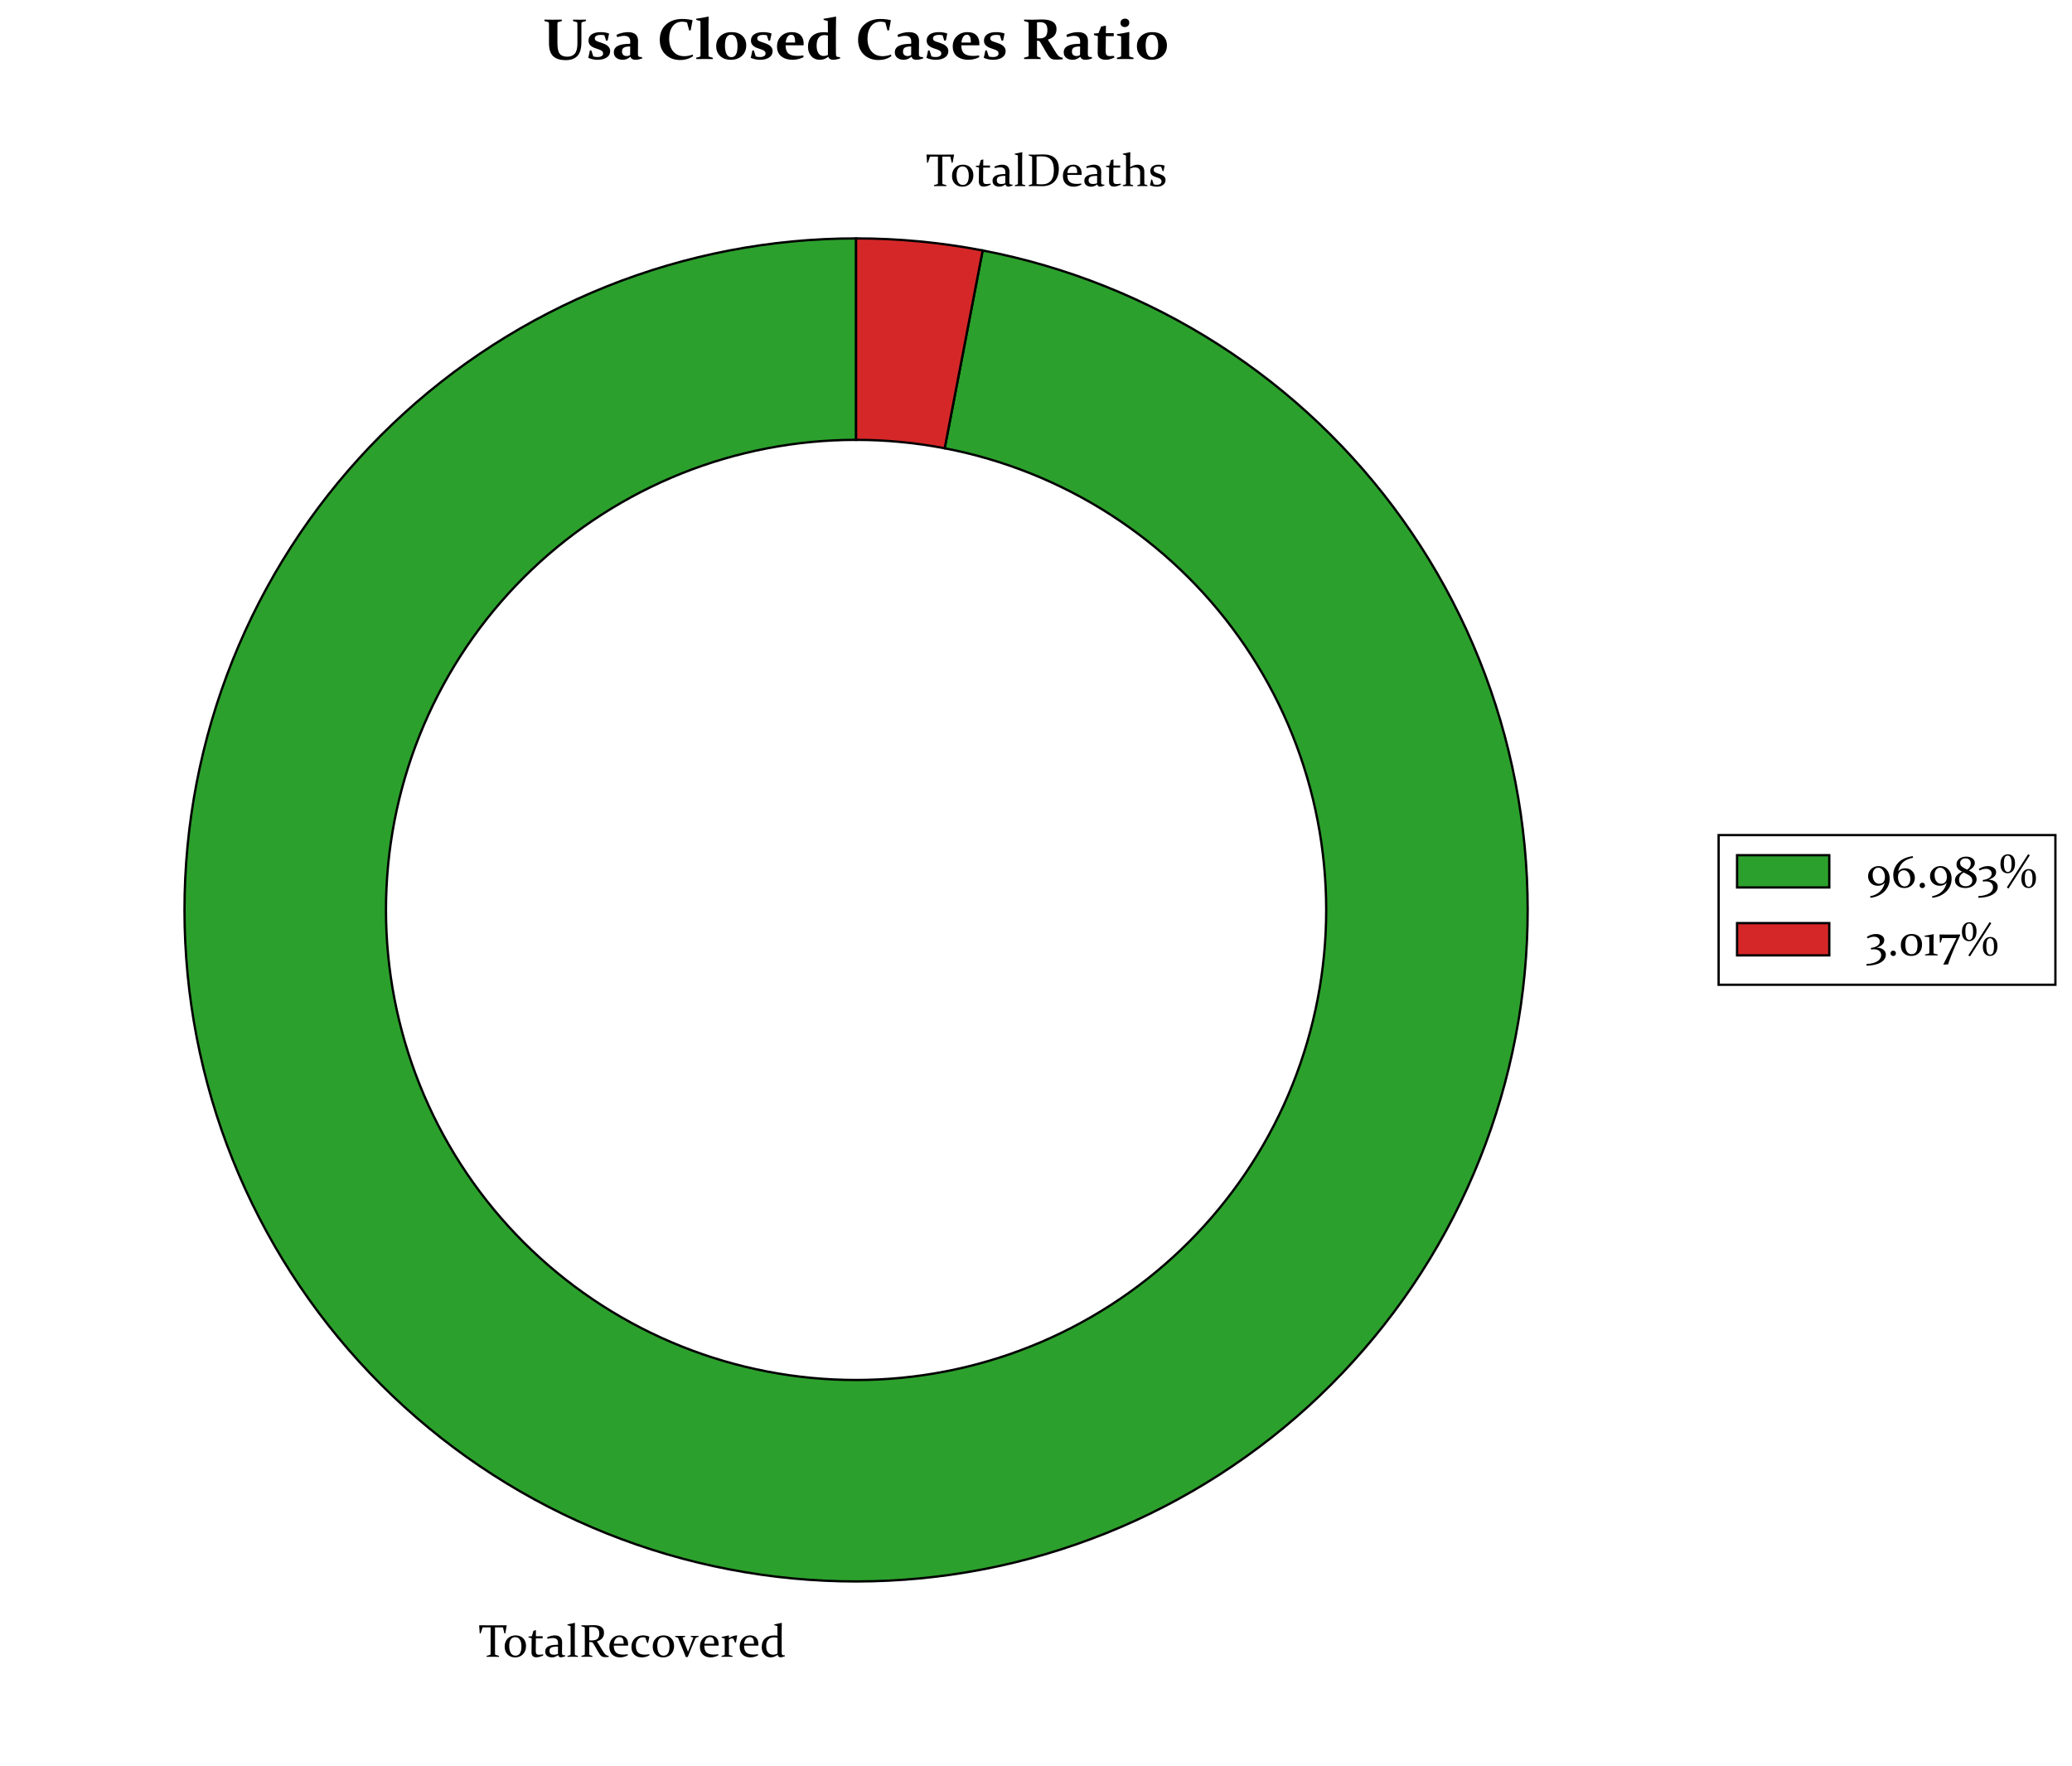
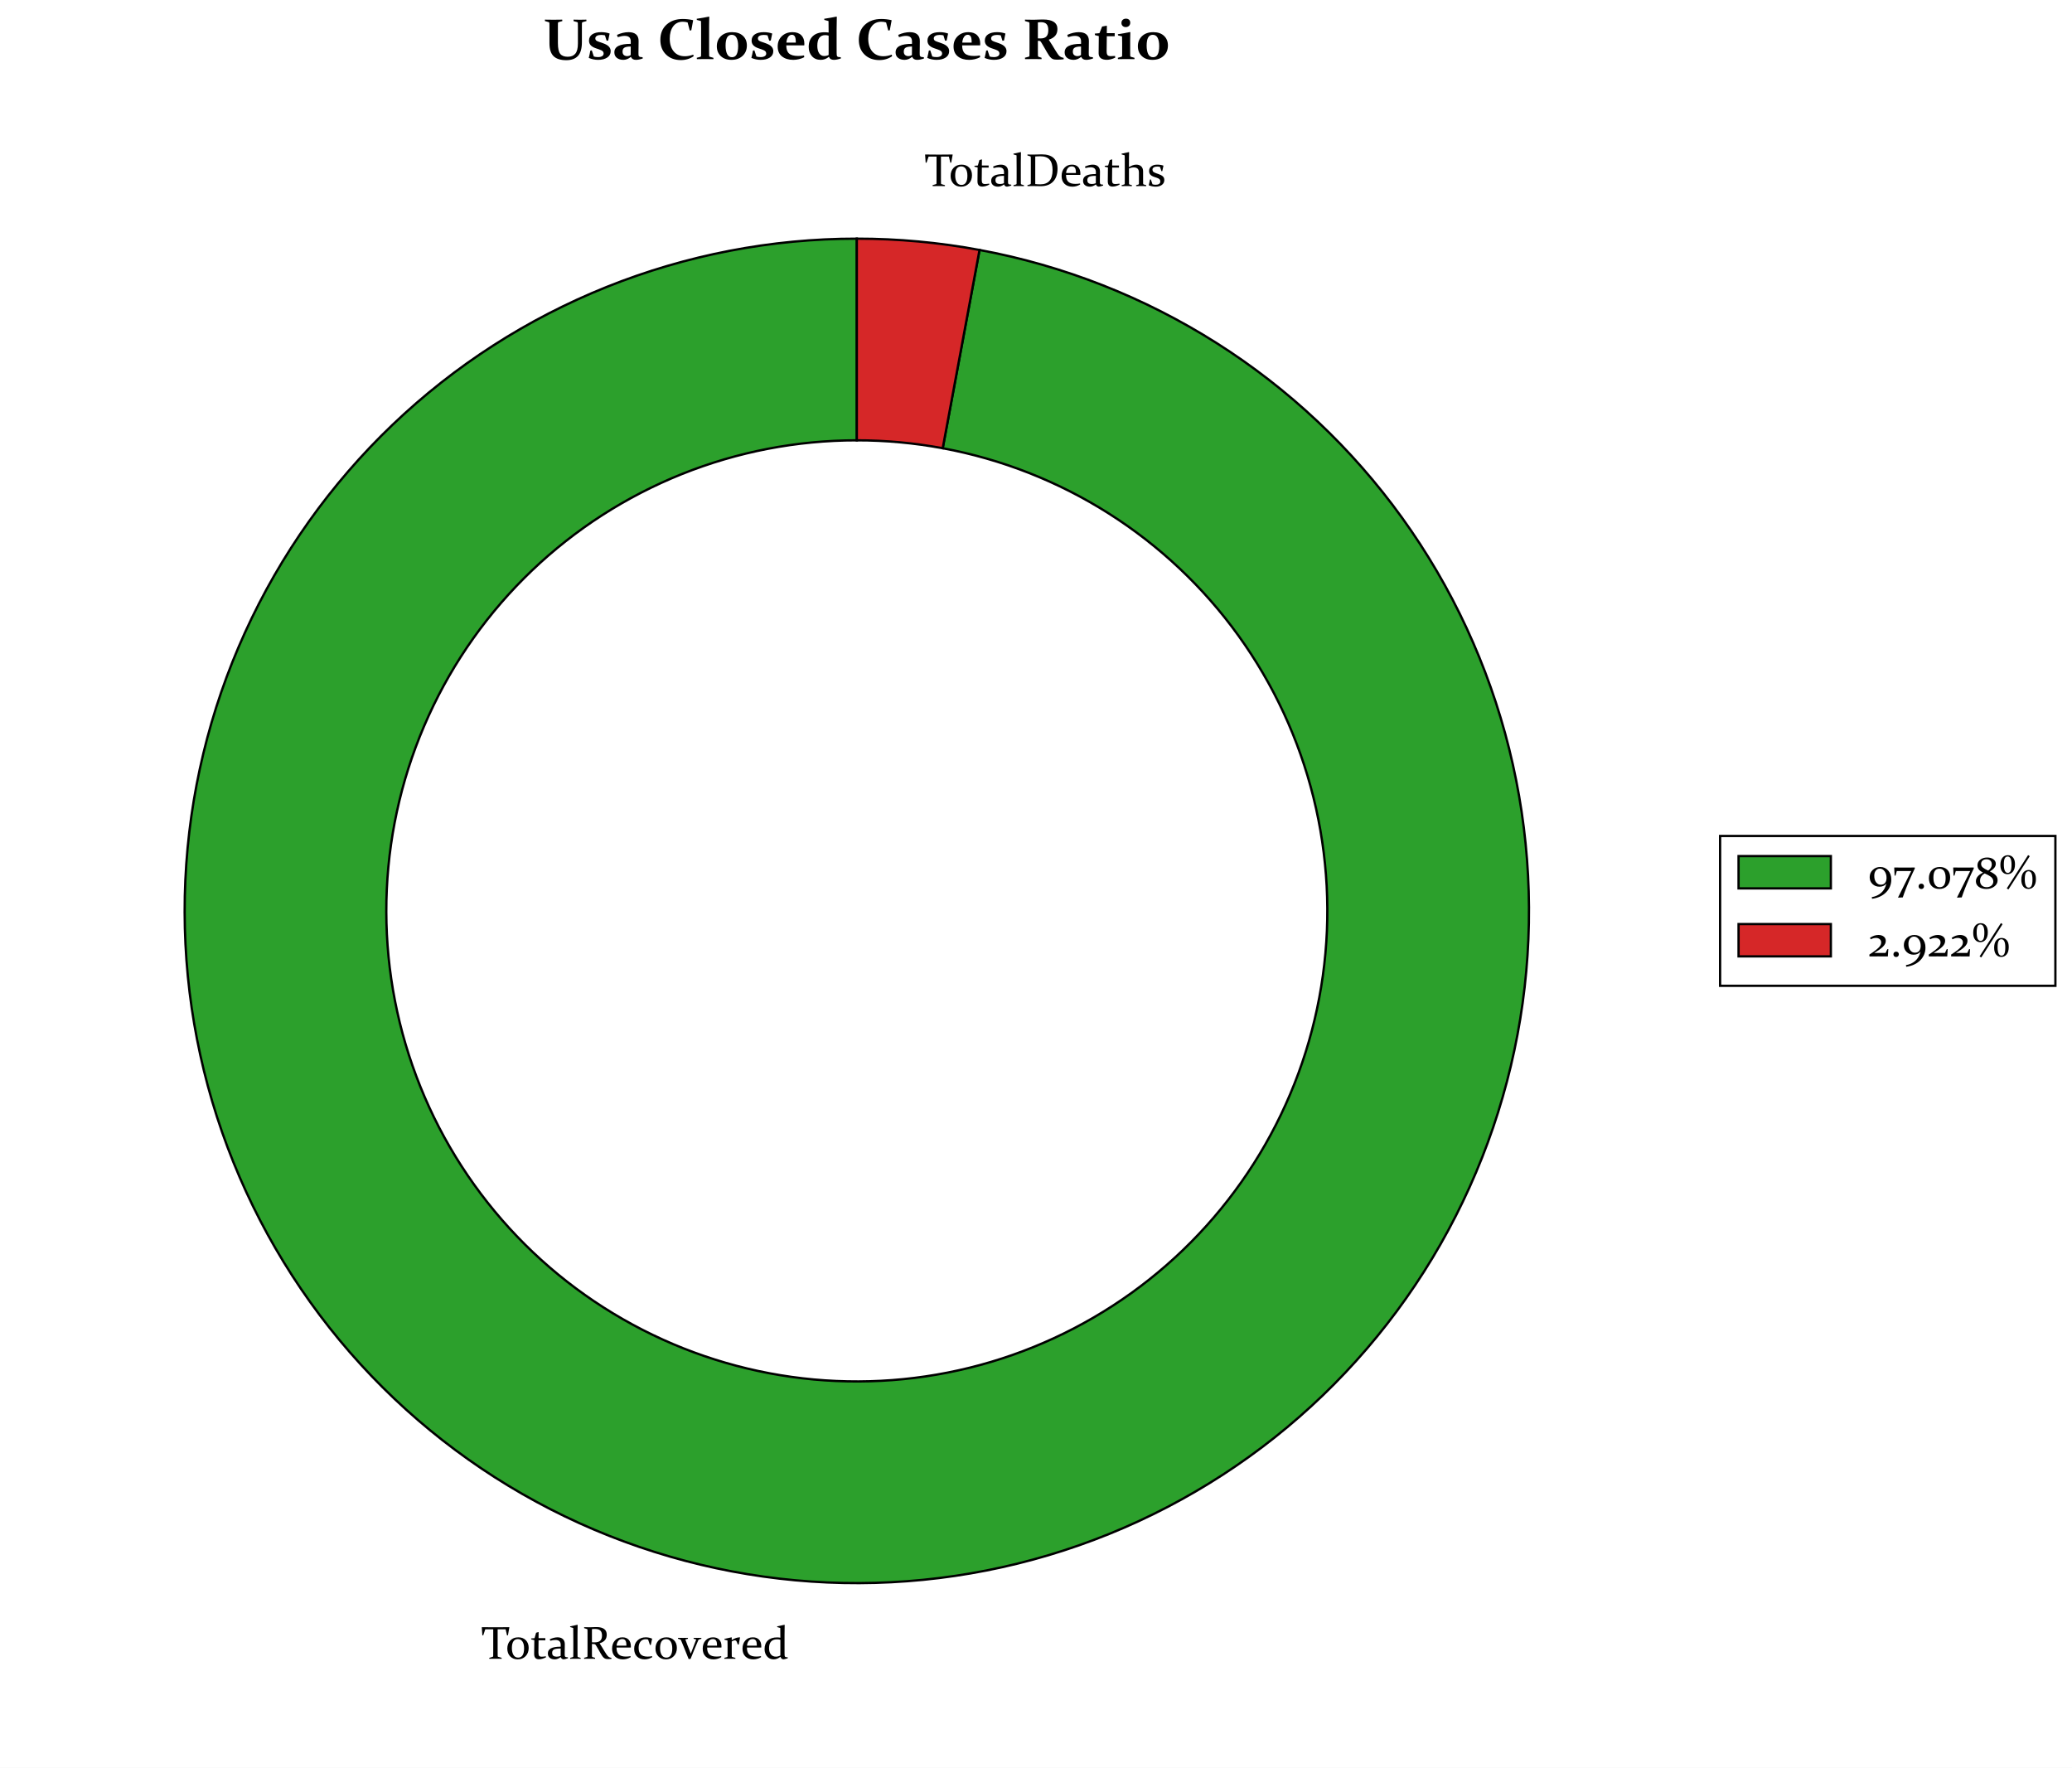
- <svg xmlns="http://www.w3.org/2000/svg" xmlns:xlink="http://www.w3.org/1999/xlink" height="766.08pt" version="1.1" viewBox="0 0 898.77 766.08" width="898.77pt">
+ <svg xmlns="http://www.w3.org/2000/svg" xmlns:xlink="http://www.w3.org/1999/xlink" height="766.08pt" version="1.1" viewBox="0 0 897.998 766.08" width="897.998pt">
  <defs>
    <style type="text/css">*{stroke-linecap:butt;stroke-linejoin:round;}</style>
  </defs>
  <g id="figure_1">
    <g id="patch_1">
-       <path d="M 0 766.08  L 898.77 766.08  L 898.77 0  L 0 0  z " style="fill:#ffffff;" />
+       <path d="M 0 766.08  L 897.998 766.08  L 897.998 0  L 0 0  z " style="fill:#ffffff;" />
    </g>
    <g id="axes_1">
      <g id="patch_2">
-         <path d="M 371.343 103.423  C 334.249 103.423 297.494 110.508 263.058 124.296  C 228.622 138.084 197.135 158.323 170.291 183.924  C 143.448 209.524 121.74 240.018 106.336 273.762  C 90.931 307.506 82.113 343.883 80.356 380.935  C 78.598 417.987 83.934 455.037 96.075 490.087  C 108.216 525.138 126.941 557.549 151.241 585.575  C 175.54 613.601 204.971 636.73 237.947 653.715  C 270.924 670.701 306.843 681.233 343.77 684.744  C 380.697 688.255 417.957 684.68 453.544 674.213  C 489.13 663.747 522.392 646.578 551.538 623.634  C 580.684 600.689 605.181 572.387 623.71 540.253  C 642.239 508.118 654.461 472.738 659.717 436.019  C 664.974 399.3 663.169 361.912 654.4 325.87  C 645.631 289.827 630.058 255.789 608.519 225.589  C 586.981 195.389 559.872 169.578 528.651 149.548  C 497.431 129.517 462.67 115.633 426.241 108.643  L 409.771 194.471  C 435.272 199.364 459.604 209.083 481.459 223.105  C 503.313 237.126 522.29 255.193 537.366 276.333  C 552.443 297.474 563.344 321.3 569.483 346.53  C 575.621 371.759 576.884 397.931 573.205 423.634  C 569.525 449.338 560.97 474.104 548 496.598  C 535.03 519.092 517.882 538.904 497.479 554.965  C 477.077 571.026 453.794 583.044 428.883 590.371  C 403.973 597.697 377.891 600.199 352.042 597.742  C 326.193 595.284 301.049 587.912 277.966 576.022  C 254.883 564.132 234.281 547.942 217.271 528.324  C 200.261 508.705 187.154 486.017 178.655 461.482  C 170.156 436.947 166.422 411.012 167.652 385.076  C 168.882 359.139 175.055 333.675 185.838 310.054  C 196.621 286.433 211.816 265.088 230.607 247.168  C 249.397 229.248 271.439 215.08 295.544 205.428  C 319.649 195.777 345.377 190.817 371.343 190.817  L 371.343 103.423  z " style="fill:#2ca02c;stroke:#000000;stroke-linejoin:miter;" />
+         <path d="M 371.343 103.423  C 334.212 103.423 297.422 110.522 262.957 124.337  C 228.492 138.151 196.984 158.429 170.133 184.075  C 143.283 209.72 121.581 240.265 106.2 274.06  C 90.818 307.854 82.039 344.28 80.335 381.372  C 78.632 418.463 84.035 455.54 96.254 490.603  C 108.473 525.665 127.283 558.07 151.67 586.069  C 176.057 614.068 205.574 637.149 238.627 654.064  C 271.681 670.98 307.665 681.421 344.64 684.825  C 381.614 688.229 418.9 684.532 454.486 673.935  C 490.072 663.337 523.306 646.033 552.395 622.957  C 581.483 599.88 605.893 571.454 624.308 539.211  C 642.722 506.969 654.803 471.501 659.9 434.722  C 664.996 397.943 663.014 360.526 654.061 324.491  C 645.107 288.457 629.346 254.464 607.629 224.347  C 585.911 194.23 558.634 168.542 527.271 148.667  C 495.907 128.793 461.031 115.097 424.524 108.319  L 408.57 194.244  C 434.124 198.989 458.538 208.576 480.492 222.488  C 502.447 236.4 521.541 254.382 536.743 275.464  C 551.945 296.546 562.978 320.341 569.245 345.565  C 575.513 370.79 576.9 396.981 573.333 422.726  C 569.765 448.472 561.308 473.299 548.418 495.869  C 535.528 518.439 518.441 538.337 498.079 554.491  C 477.717 570.645 454.453 582.757 429.543 590.175  C 404.633 597.594 378.532 600.181 352.65 597.799  C 326.769 595.416 301.579 588.107 278.442 576.266  C 255.304 564.425 234.643 548.269 217.572 528.67  C 200.501 509.07 187.334 486.387 178.781 461.843  C 170.227 437.299 166.445 411.345 167.638 385.381  C 168.83 359.417 174.976 333.919 185.743 310.263  C 196.51 286.607 211.701 265.225 230.496 247.273  C 249.292 229.321 271.347 215.127 295.473 205.457  C 319.598 195.787 345.351 190.817 371.343 190.817  L 371.343 103.423  z " style="fill:#2ca02c;stroke:#000000;stroke-linejoin:miter;" />
      </g>
      <g id="patch_3">
-         <path d="M 426.241 108.643  C 417.199 106.908 408.081 105.602 398.915 104.731  C 389.75 103.86 380.549 103.423 371.343 103.423  L 371.343 190.817  C 377.787 190.817 384.228 191.123 390.644 191.733  C 397.059 192.343 403.442 193.257 409.771 194.471  L 426.241 108.643  z " style="fill:#d62728;stroke:#000000;stroke-linejoin:miter;" />
+         <path d="M 424.524 108.319  C 415.759 106.691 406.924 105.467 398.046 104.65  C 389.168 103.832 380.258 103.423 371.343 103.423  L 371.343 190.817  C 377.583 190.817 383.821 191.104 390.035 191.676  C 396.249 192.248 402.434 193.105 408.57 194.244  L 424.524 108.319  z " style="fill:#d62728;stroke:#000000;stroke-linejoin:miter;" />
      </g>
      <g id="matplotlib.axis_1" />
      <g id="matplotlib.axis_2" />
      <g id="text_1">
-         <g transform="translate(207.6314 718.7287)scale(0.2 -0.2)">
+         <g transform="translate(208.5879 718.8181)scale(0.2 -0.2)">
          <defs>
            <path d="M 30.766 0  Q 24.75 0 17.484 -0.141  L 17.281 1.953  L 24.516 4.109  Q 25.734 4.438 25.781 5.609  Q 25.875 9.328 25.875 15.094  L 25.875 63.812  L 8.641 63.812  L 4.297 50.828  L 2.344 50.484  L 1.078 67.969  L 1.422 68.359  Q 13.422 68.172 24.422 68.172  L 37.453 68.172  Q 48.391 68.172 60.547 68.359  L 60.844 67.969  L 57.766 50.828  L 55.812 50.484  L 52.688 63.812  L 35.453 63.812  L 35.453 15.094  Q 35.453 9.328 35.547 5.609  Q 35.594 4.438 36.812 4.109  L 44.047 1.953  L 44.141 -0.141  Q 36.578 0 30.766 0  z " id="Constantia-84" />
            <path d="M 13.719 23.047  Q 13.719 13.922 17.141 8.172  Q 20.562 2.438 27.297 2.438  Q 33.594 2.438 36.891 7.484  Q 40.188 12.547 40.188 22.469  Q 40.188 31.781 36.719 37.156  Q 33.25 42.531 26.656 42.531  Q 20.406 42.531 17.062 37.688  Q 13.719 32.859 13.719 23.047  z M 50.141 23.484  Q 50.141 12.359 43.422 5.484  Q 36.719 -1.375 26.375 -1.375  Q 16.266 -1.375 10.031 5.094  Q 3.812 11.578 3.812 22.016  Q 3.812 32.766 10.328 39.578  Q 16.844 46.391 27.594 46.391  Q 37.75 46.391 43.938 40.109  Q 50.141 33.844 50.141 23.484  z " id="Constantia-111" />
            <path d="M 17.484 39.938  Q 17.188 23.438 17.188 13.328  Q 17.188 8.25 18.703 6.312  Q 20.219 4.391 24.469 4.391  Q 27.828 4.391 33.25 5.281  L 33.547 3.078  Q 25.094 -1.172 18.453 -1.172  Q 13.141 -1.172 10.547 1.688  Q 7.953 4.547 7.953 10.297  Q 7.953 19.781 8.297 40.234  L 1.562 41.891  L 1.266 43.891  L 8.797 44.531  L 12.156 56.344  Q 14.891 57.078 17.141 57.766  L 17.625 57.422  Q 17.484 51.516 17.484 46.391  L 17.484 44.578  L 32.172 44.578  L 32.172 39.938  z " id="Constantia-116" />
            <path d="M 30.125 22.125  Q 19.438 22.125 15.531 20.016  Q 11.625 17.922 11.625 12.938  Q 11.625 8.297 14.203 6.359  Q 16.797 4.438 21.234 4.438  Q 26.266 4.438 30.031 6.156  z M 6.453 42.234  Q 15.969 46.391 23.297 46.391  Q 30.766 46.391 34.938 42.484  Q 39.109 38.578 39.062 31.203  L 38.812 10.891  Q 38.766 8.406 38.938 6.891  Q 39.109 5.375 39.812 4.562  Q 40.531 3.766 41.938 3.438  Q 43.359 3.125 45.75 3.078  L 46 1.172  Q 43.891 0.344 40.859 -0.484  Q 37.844 -1.312 36.766 -1.312  Q 32.031 -1.312 30.281 3.562  Q 23.438 -1.375 17.391 -1.375  Q 10.594 -1.375 6.469 1.969  Q 2.344 5.328 2.344 11.422  Q 2.344 18.953 9.047 22.516  Q 15.766 26.078 30.125 26.078  L 30.172 29.891  Q 30.219 35.359 27.391 37.984  Q 24.562 40.625 18.703 40.625  Q 14.266 40.625 7.562 38.969  z " id="Constantia-97" />
            <path d="M 2.734 68.5  L 2.484 70.125  Q 11.141 71.781 18.406 73.578  L 18.844 73.188  Q 18.562 65.234 18.562 51.078  L 18.562 19.281  Q 18.562 10.547 18.656 5.219  Q 18.797 3.812 20.016 3.469  L 25.344 1.859  L 25.484 -0.141  Q 18.891 0 14.109 0  Q 9.328 0 2.781 -0.141  L 2.594 1.859  L 8.109 3.469  Q 9.328 3.859 9.422 5.031  Q 9.516 10.547 9.516 17.328  L 9.516 37.406  Q 9.516 55.562 9.328 66.547  z " id="Constantia-108" />
            <path d="M 21.781 14.984  Q 21.781 12.062 21.797 9.719  Q 21.828 7.375 21.875 5.469  Q 21.922 3.953 23.141 3.562  L 28.562 1.953  L 28.719 -0.141  Q 22.906 0 17.094 0  Q 11.188 0 4.984 -0.141  L 4.781 1.953  L 10.797 3.766  Q 12.016 4.109 12.109 5.281  Q 12.156 7.234 12.172 9.641  Q 12.203 12.062 12.203 14.984  L 12.203 54.594  Q 12.203 57.078 12.172 59.078  Q 12.156 61.078 12.109 62.703  Q 12.062 63.969 10.938 64.359  L 4.891 66.266  L 4.781 68.359  Q 11.078 68.172 17.047 68.172  Q 18.219 68.172 20.016 68.234  Q 21.828 68.312 24.422 68.406  Q 27.047 68.5 28.797 68.547  Q 30.562 68.609 31.594 68.609  Q 42.719 68.609 48.281 64.406  Q 53.859 60.203 53.859 52.156  Q 53.859 44.875 50.047 40.359  Q 46.234 35.844 38.422 33.406  Q 41.5 28.719 44.094 24.344  Q 46.688 19.969 48.906 16.328  Q 51.125 12.703 52.969 9.906  Q 54.828 7.125 56.453 5.516  Q 57.281 4.688 58.109 4.078  Q 58.938 3.469 59.844 3.078  Q 60.75 2.688 61.75 2.391  Q 62.75 2.094 63.969 1.812  L 64.109 -0.344  Q 60.594 -0.781 58.203 -0.781  Q 56.203 -0.781 54.688 -0.688  Q 53.172 -0.594 52 -0.297  Q 50.828 0 49.875 0.453  Q 48.922 0.922 48 1.656  Q 46 3.172 44.062 6.031  Q 42.141 8.891 40.062 12.5  Q 37.984 16.109 35.734 20.188  Q 33.5 24.266 31 28.172  Q 30.281 29.344 29.766 30.031  Q 29.25 30.719 28.641 31.109  Q 28.031 31.5 27.219 31.641  Q 26.422 31.781 25.141 31.844  L 21.781 31.938  z M 21.781 35.594  Q 24.75 35.453 27.297 35.453  Q 35.75 35.453 39.672 39.031  Q 43.609 42.625 43.609 50.297  Q 43.609 57.719 39.844 61.125  Q 36.078 64.547 28.078 64.547  Q 26.703 64.547 25.141 64.453  Q 23.578 64.359 21.781 64.156  z " id="Constantia-82" />
            <path d="M 44.047 3.469  Q 39.891 0.875 35.5 -0.25  Q 31.109 -1.375 27.344 -1.375  Q 16.609 -1.375 10.203 4.75  Q 3.812 10.891 3.812 21.781  Q 3.812 32.625 9.938 39.5  Q 16.062 46.391 26.312 46.391  Q 34.906 46.391 39.688 41.234  Q 44.484 36.078 44.484 27  Q 44.484 25.641 44.344 24.219  L 13.375 24.219  Q 13.375 13.719 18.312 9.203  Q 23.25 4.688 33.734 4.688  Q 38.422 4.688 43.75 5.562  z M 34.766 28.266  L 34.766 29.734  Q 34.766 36.672 32.547 39.641  Q 30.328 42.625 25.922 42.625  Q 20.125 42.625 17.047 38.422  Q 13.969 34.234 13.578 28.266  z " id="Constantia-101" />
            <path d="M 42.969 3.469  Q 39.938 1.422 35.469 0.016  Q 31 -1.375 26.609 -1.375  Q 16.062 -1.375 9.906 4.797  Q 3.766 10.984 3.766 21.297  Q 3.766 32.469 10.734 39.422  Q 17.719 46.391 28.812 46.391  Q 35.984 46.391 42.719 43.453  Q 41.109 36.922 39.844 30.078  L 37.938 29.781  L 33.984 41.5  Q 31.734 42.281 28.906 42.281  Q 21.625 42.281 17.516 37.203  Q 13.422 32.125 13.422 23.781  Q 13.422 13.969 18.062 9.281  Q 22.703 4.594 32.766 4.594  Q 37.406 4.594 42.672 5.516  z " id="Constantia-99" />
            <path d="M -1.516 45.266  Q 4.641 45.125 9.422 45.125  Q 13.812 45.125 19.969 45.266  L 20.172 43.266  L 14.5 41.703  Q 18.5 30.328 23.781 17.531  Q 25.141 14.156 26.219 11.078  Q 27.297 14.156 28.719 17.484  Q 33.156 28.422 38.031 41.703  L 32.469 43.266  L 32.281 45.266  Q 36.234 45.125 40.531 45.125  Q 44.922 45.125 49.031 45.266  L 49.219 43.266  L 44.344 41.844  Q 43.219 41.453 42.438 39.938  Q 38.578 31 33.469 18.672  Q 28.375 6.344 25.781 -0.344  L 21.625 -0.781  Q 18.953 6.297 13.891 18.594  Q 8.844 30.906 5.219 39.703  Q 4.438 41.406 3.078 41.891  L -1.422 43.266  z " id="Constantia-118" />
            <path d="M 2.828 42.969  Q 10.984 44.531 18.312 46.391  L 18.797 46.047  L 18.797 40.328  Q 27.828 46.391 36.531 46.391  L 36.766 46.094  Q 35.359 38.812 33.984 31  L 32.031 30.672  Q 30.672 34.812 29.391 37.328  Q 28.125 39.844 25.391 39.844  Q 22.75 39.844 18.797 37.406  L 18.797 16.266  Q 18.797 8.641 18.891 5.375  Q 18.953 4.047 20.125 3.719  L 26.609 1.859  L 26.766 -0.141  Q 19.141 0 14.359 0  Q 9.578 0 3.031 -0.141  L 2.828 1.859  L 8.5 3.516  Q 9.672 3.906 9.719 5.031  Q 9.766 7.125 9.766 11.031  L 9.766 27.688  Q 9.766 35.641 9.578 39.547  L 3.078 41.312  z " id="Constantia-114" />
            <path d="M 37.938 41.016  Q 34.672 42.047 30.609 42.047  Q 22.219 42.047 17.812 37.281  Q 13.422 32.516 13.422 22.859  Q 13.422 14.5 17.328 9.5  Q 21.234 4.5 28.375 4.5  Q 32.953 4.5 37.938 7.031  z M 30.906 70.125  Q 39.594 71.781 46.828 73.578  L 47.266 73.188  Q 46.969 62.75 46.969 50.734  L 46.969 24.172  Q 46.969 17.438 47.016 10.844  Q 47.016 8.344 47.188 6.828  Q 47.359 5.328 48.047 4.516  Q 48.734 3.719 50.078 3.422  Q 51.422 3.125 53.859 3.078  L 54.109 1.172  Q 51.953 0.344 48.953 -0.484  Q 45.953 -1.312 44.875 -1.312  Q 39.938 -1.312 38.234 4.25  Q 30.672 -1.375 23.531 -1.375  Q 14.5 -1.375 9.109 5.047  Q 3.719 11.469 3.719 20.844  Q 3.719 32.953 10.891 39.594  Q 18.062 46.234 30.953 46.234  Q 34.078 46.234 37.938 45.562  Q 37.938 56.344 37.75 66.547  L 31.156 68.5  z " id="Constantia-100" />
          </defs>
          <use xlink:href="#Constantia-84" />
          <use x="52.578" xlink:href="#Constantia-111" />
          <use x="106.631" xlink:href="#Constantia-116" />
          <use x="141.934" xlink:href="#Constantia-97" />
          <use x="189.932" xlink:href="#Constantia-108" />
          <use x="218.008" xlink:href="#Constantia-82" />
          <use x="279.643" xlink:href="#Constantia-101" />
          <use x="327.543" xlink:href="#Constantia-99" />
          <use x="373.686" xlink:href="#Constantia-111" />
          <use x="427.738" xlink:href="#Constantia-118" />
          <use x="476.029" xlink:href="#Constantia-101" />
          <use x="523.93" xlink:href="#Constantia-114" />
          <use x="562.26" xlink:href="#Constantia-101" />
          <use x="610.16" xlink:href="#Constantia-100" />
        </g>
      </g>
      <g id="text_2">
-         <g transform="translate(401.6728 80.71462)scale(0.2 -0.2)">
+         <g transform="translate(400.7163 80.62514)scale(0.2 -0.2)">
          <defs>
            <path d="M 17.094 0  Q 11.188 0 4.984 -0.141  L 4.781 1.953  L 10.797 3.766  Q 12.062 4.156 12.109 5.281  Q 12.156 7.234 12.172 9.641  Q 12.203 12.062 12.203 14.984  L 12.203 54.594  Q 12.203 57.078 12.172 59.078  Q 12.156 61.078 12.109 62.703  Q 12.062 63.969 10.938 64.359  L 4.891 66.266  L 4.781 68.359  Q 11.078 68.172 17.047 68.172  Q 21.922 68.172 26.453 68.406  Q 31 68.656 35.797 68.656  Q 52.875 68.656 61.469 60.859  Q 70.062 53.078 70.062 37.75  Q 70.062 19.672 60.516 9.688  Q 50.984 -0.297 33.734 -0.297  Q 29 -0.297 25.281 -0.141  Q 21.578 0 17.094 0  z M 21.781 4.344  Q 24.656 3.953 27.406 3.828  Q 30.172 3.719 32.953 3.719  Q 45.844 3.719 52.578 11.297  Q 59.328 18.891 59.328 34.578  Q 59.328 49.812 52.922 57.156  Q 46.531 64.5 32.672 64.5  Q 30.469 64.5 27.797 64.406  Q 25.141 64.312 21.781 64.062  z " id="Constantia-68" />
            <path d="M 2.484 70.125  Q 10.453 71.688 18.406 73.578  L 18.844 73.188  Q 18.609 68.609 18.578 60.109  Q 18.562 51.609 18.562 40.922  Q 27.047 46.391 34.375 46.391  Q 41.156 46.391 45.156 42.594  Q 49.172 38.812 49.172 31.5  L 49.172 14.266  Q 49.172 8.641 49.266 5.219  Q 49.312 3.953 50.484 3.516  L 55.953 1.859  L 56.062 -0.141  Q 49.609 0 44.828 0  Q 40.047 0 34.188 -0.141  L 33.984 1.859  L 38.812 3.266  Q 39.984 3.656 40.094 4.781  Q 40.141 5.469 40.141 7.859  L 40.141 29.156  Q 40.141 35.156 37.25 37.766  Q 34.375 40.375 28.766 40.375  Q 23.922 40.375 18.562 38.031  L 18.562 16.109  Q 18.562 10.062 18.656 5.031  Q 18.703 3.656 19.875 3.328  L 24.953 1.859  L 25.047 -0.141  Q 18.891 0 14.109 0  Q 9.328 0 2.781 -0.141  L 2.594 1.859  L 8.109 3.469  Q 9.375 3.859 9.422 5.031  Q 9.516 9.719 9.516 17  L 9.516 37.406  Q 9.516 47.359 9.484 55.031  Q 9.469 62.703 9.328 66.547  L 2.734 68.5  z " id="Constantia-104" />
            <path d="M 27.875 41.453  Q 25.047 42.234 21.734 42.234  Q 17.141 42.234 14.328 40.453  Q 11.531 38.672 11.531 35.594  Q 11.531 32.625 13.359 30.906  Q 15.188 29.203 20.172 27.547  L 24.172 26.172  Q 30.906 23.875 34.047 20.922  Q 37.203 17.969 37.203 13.188  Q 37.203 6.391 31.922 2.5  Q 26.656 -1.375 18.609 -1.375  Q 11.188 -1.375 3.422 1.656  Q 5.078 8.016 6.109 14.062  L 8.016 14.359  L 11.531 3.859  Q 14.312 2.781 18.609 2.781  Q 23.141 2.781 25.844 4.641  Q 28.562 6.5 28.562 9.859  Q 28.562 12.984 26.734 14.797  Q 24.906 16.609 20.906 17.922  L 15.828 19.625  Q 9.234 21.828 6.719 24.922  Q 4.203 28.031 4.203 32.625  Q 4.203 39.016 9.062 42.703  Q 13.922 46.391 21.875 46.391  Q 29.297 46.391 35.359 44.234  Q 33.984 38.672 32.859 32.469  L 31 32.125  z " id="Constantia-115" />
          </defs>
          <use xlink:href="#Constantia-84" />
          <use x="52.578" xlink:href="#Constantia-111" />
          <use x="106.631" xlink:href="#Constantia-116" />
          <use x="141.934" xlink:href="#Constantia-97" />
          <use x="189.932" xlink:href="#Constantia-108" />
          <use x="218.008" xlink:href="#Constantia-68" />
          <use x="293.105" xlink:href="#Constantia-101" />
          <use x="341.006" xlink:href="#Constantia-97" />
          <use x="389.004" xlink:href="#Constantia-116" />
          <use x="424.307" xlink:href="#Constantia-104" />
          <use x="482.266" xlink:href="#Constantia-115" />
        </g>
      </g>
      <g id="text_3">
        <g transform="translate(235.5322 25.59453)scale(0.25 -0.25)">
          <defs>
            <path d="M 2.438 68.359  Q 9.234 68.172 17.484 68.172  Q 25.984 68.172 32.516 68.359  L 32.766 65.875  L 26.422 64.062  Q 25.25 63.766 25.141 62.594  Q 25.094 60.844 25.062 58.812  Q 25.047 56.781 25.047 54.438  L 25.047 27.547  Q 25.047 14.203 29.047 9.094  Q 33.062 4 42.047 4  Q 50.875 4 55.297 9.391  Q 59.719 14.797 59.719 26.906  L 59.719 54.438  Q 59.719 56.781 59.672 58.812  Q 59.625 60.844 59.578 62.594  Q 59.516 63.719 58.297 64.062  L 52.25 65.766  L 52.094 68.359  Q 58.594 68.172 63.328 68.172  Q 67.719 68.172 74.359 68.359  L 74.609 65.875  L 67.969 63.969  Q 66.797 63.625 66.75 62.359  Q 66.703 60.688 66.672 58.688  Q 66.656 56.688 66.656 54.25  L 66.656 29.438  Q 66.656 12.641 59.734 5.344  Q 52.828 -1.953 39.656 -1.953  Q 24.656 -1.953 17.531 5  Q 10.406 11.969 10.406 27.297  L 10.406 54.25  Q 10.406 56.688 10.375 58.688  Q 10.359 60.688 10.297 62.359  Q 10.25 63.625 9.125 63.969  L 2.594 65.875  z " id="Constantia-Bold-85" />
            <path d="M 31.938 41.109  Q 28.859 41.844 25.297 41.844  Q 20.844 41.844 18.031 40.281  Q 15.234 38.719 15.234 35.844  Q 15.234 33.641 16.453 32.438  Q 17.672 31.25 20.656 30.219  L 28.469 27.484  Q 35.453 25.094 38.672 21.703  Q 41.891 18.312 41.891 13.766  Q 41.891 6.594 35.859 2.609  Q 29.828 -1.375 20.016 -1.375  Q 11.812 -1.375 3.906 2  Q 5.562 8.547 6.641 14.703  L 9.125 15.094  L 12.641 4.438  Q 15.625 3.422 20.125 3.422  Q 24.359 3.422 27 5.031  Q 29.641 6.641 29.641 9.516  Q 29.641 11.922 28.047 13.547  Q 26.469 15.188 21.734 16.797  L 15.766 18.844  Q 10.062 20.844 7.172 24.047  Q 4.297 27.25 4.297 31.891  Q 4.297 39.016 9.906 42.812  Q 15.531 46.625 25.391 46.625  Q 33.5 46.625 40.047 44.234  Q 38.578 37.844 37.547 32.125  L 34.859 31.734  z " id="Constantia-Bold-115" />
            <path d="M 31 21.734  Q 23.344 21.734 20.062 19.781  Q 16.797 17.828 16.797 13.094  Q 16.797 8.797 19.109 6.953  Q 21.438 5.125 24.609 5.125  Q 28.219 5.125 30.906 6.984  z M 7.125 41.891  Q 17.531 46.625 27.156 46.625  Q 35.938 46.625 40.297 42.688  Q 44.672 38.766 44.625 31.391  L 44.391 11.078  Q 44.281 8.594 44.469 7.078  Q 44.672 5.562 45.375 4.75  Q 46.094 3.953 47.484 3.609  Q 48.875 3.266 51.516 3.219  L 51.812 0.984  Q 44.969 -1.375 40.047 -1.375  Q 33.406 -1.375 31.297 3.859  Q 25.094 -1.375 18.172 -1.375  Q 11.375 -1.375 6.984 2.016  Q 2.594 5.422 2.594 11.578  Q 2.594 19.234 9.688 22.797  Q 16.797 26.375 31 26.375  L 31.062 30.031  Q 31.109 35.25 28.547 37.719  Q 25.984 40.188 20.562 40.188  Q 15.531 40.188 8.5 37.984  z " id="Constantia-Bold-97" />
            <path id="Constantia-Bold-32" />
            <path d="M 58.5 49.906  L 55.812 49.469  L 52.094 63.484  Q 48.25 64.703 43.75 64.703  Q 32.953 64.703 27.047 56.609  Q 21.141 48.531 21.141 35.453  Q 21.141 21.484 28.094 13.188  Q 35.062 4.891 47.406 4.891  Q 54.297 4.891 61.922 7.672  L 62.547 4.891  Q 52.781 -1.766 40.484 -1.766  Q 24.516 -1.766 14.672 7.859  Q 4.828 17.484 4.828 33.203  Q 4.828 49.953 15.625 59.719  Q 26.422 69.484 43.797 69.484  Q 52.391 69.484 61.375 67.484  L 61.672 67  z " id="Constantia-Bold-67" />
            <path d="M 1.859 69.828  Q 14.062 71.625 23.141 73.578  L 23.688 73.188  Q 23.391 66.453 23.391 58.844  L 23.391 13.672  Q 23.391 7.859 23.484 5.562  Q 23.578 4.25 24.703 3.906  L 30.812 2.203  L 30.953 -0.141  Q 23.734 0 16.609 0  Q 9.328 0 2.25 -0.141  L 2 2.203  L 8.203 3.906  Q 9.328 4.203 9.422 5.375  Q 9.516 7.281 9.516 11.766  L 9.516 54.109  Q 9.516 60.5 9.328 65.875  L 2.156 67.828  z " id="Constantia-Bold-108" />
            <path d="M 19.047 23.188  Q 19.047 14.312 21.703 8.766  Q 24.359 3.219 30.219 3.219  Q 35.688 3.219 38.25 8.094  Q 40.828 12.984 40.828 22.609  Q 40.828 31.641 38.109 36.844  Q 35.406 42.047 29.641 42.047  Q 24.266 42.047 21.656 37.359  Q 19.047 32.672 19.047 23.188  z M 55.953 23.578  Q 55.953 12.453 48.531 5.531  Q 41.109 -1.375 29.203 -1.375  Q 17.625 -1.375 10.734 5.141  Q 3.859 11.672 3.859 22.219  Q 3.859 32.906 11.078 39.766  Q 18.312 46.625 30.609 46.625  Q 42.281 46.625 49.109 40.297  Q 55.953 33.984 55.953 23.578  z " id="Constantia-Bold-111" />
            <path d="M 49.906 3.219  Q 40.875 -1.375 30.859 -1.375  Q 18.953 -1.375 11.406 4.516  Q 3.859 10.406 3.859 21.875  Q 3.859 32.812 11.109 39.719  Q 18.359 46.625 29.594 46.625  Q 39.406 46.625 44.75 41.328  Q 50.094 36.031 50.094 26.703  Q 50.094 25.297 49.953 23.781  L 18.75 23.781  Q 18.75 13.969 23.562 9.672  Q 28.375 5.375 39.359 5.375  Q 44.672 5.375 49.516 6.297  z M 35.25 28.516  L 35.25 29.688  Q 35.25 36.328 33.562 39.203  Q 31.891 42.094 28.422 42.094  Q 24.266 42.094 21.797 38.109  Q 19.344 34.125 18.953 28.516  z " id="Constantia-Bold-101" />
            <path d="M 38.422 40.578  Q 35.797 41.5 32.516 41.5  Q 25.828 41.5 22.312 36.891  Q 18.797 32.281 18.797 23  Q 18.797 14.938 21.922 10.109  Q 25.047 5.281 30.719 5.281  Q 34.906 5.281 38.422 7.078  z M 30.719 69.828  Q 42.625 71.625 52 73.578  L 52.594 73.188  Q 52.25 62.75 52.25 50.734  L 52.25 24.172  Q 52.25 17.781 52.297 10.984  Q 52.297 8.5 52.484 6.984  Q 52.688 5.469 53.344 4.656  Q 54 3.859 55.359 3.562  Q 56.734 3.266 59.375 3.219  L 59.672 1.078  Q 52.547 -1.375 47.516 -1.375  Q 40.969 -1.375 38.922 3.953  Q 32.516 -1.375 24.75 -1.375  Q 15.094 -1.375 9.469 5  Q 3.859 11.375 3.859 20.953  Q 3.859 33.156 11.109 39.812  Q 18.359 46.484 31.391 46.484  Q 34.625 46.484 38.422 45.953  Q 38.422 56.25 38.234 65.875  L 31.062 67.828  z " id="Constantia-Bold-100" />
            <path d="M 26.703 15.328  Q 26.703 12.406 26.734 10.078  Q 26.766 7.766 26.812 5.859  Q 26.859 4.297 27.938 3.953  L 33.016 2.297  L 33.156 -0.141  Q 27.734 0 19.734 0  Q 11.188 0 4.5 -0.141  L 4.25 2.297  L 10.797 4.109  Q 12.016 4.438 12.109 5.609  Q 12.156 7.562 12.172 9.984  Q 12.203 12.406 12.203 15.328  L 12.203 54.25  Q 12.203 56.688 12.172 58.688  Q 12.156 60.688 12.109 62.359  Q 12.062 63.625 10.938 63.969  L 4.391 65.875  L 4.25 68.359  Q 11.078 68.172 18.266 68.172  Q 19.781 68.172 22.016 68.234  Q 24.266 68.312 27.484 68.406  Q 30.422 68.5 32.391 68.547  Q 34.375 68.609 35.5 68.609  Q 48.047 68.609 54.312 64.406  Q 60.594 60.203 60.594 52.156  Q 60.594 44.875 56.766 40.406  Q 52.938 35.938 45.516 33.547  Q 49.609 27.484 51.828 23.719  Q 54.047 19.969 56.297 16.328  Q 58.547 12.703 60.375 9.906  Q 62.203 7.125 63.812 5.516  Q 64.703 4.781 65.5 4.25  Q 66.312 3.719 67.188 3.328  Q 68.062 2.938 69.062 2.656  Q 70.062 2.391 71.297 2.156  L 71.484 -0.344  Q 66.703 -1.031 60.547 -1.031  Q 55.672 -1.031 53.719 -0.391  Q 51.766 0.25 50.25 1.422  Q 48 3.172 46.109 6  Q 44.234 8.844 42.141 12.406  Q 40.047 15.969 37.812 19.969  Q 35.594 23.969 33.156 27.875  Q 32.422 29 31.953 29.734  Q 31.5 30.469 31.031 30.828  Q 30.562 31.203 30.047 31.375  Q 29.547 31.547 28.766 31.594  L 26.703 31.641  z M 26.703 35.891  Q 29.297 35.75 31.391 35.75  Q 38.328 35.75 41.547 39.234  Q 44.781 42.719 44.781 50.141  Q 44.781 57.328 41.672 60.625  Q 38.578 63.922 32.031 63.922  Q 30.906 63.922 29.609 63.812  Q 28.328 63.719 26.703 63.531  z " id="Constantia-Bold-82" />
            <path d="M 22.125 39.547  Q 21.828 24.312 21.828 13.719  Q 21.828 8.797 23.344 6.906  Q 24.859 5.031 29.156 5.031  Q 32.469 5.031 36.375 5.422  L 36.766 2.484  Q 29 -1.312 22.266 -1.312  Q 15.438 -1.312 11.688 1.531  Q 7.953 4.391 7.953 10.156  Q 7.953 20.312 8.25 39.797  L 1.656 41.5  L 1.219 44.141  L 9.375 44.875  L 14.016 56.344  Q 18.172 57.078 21.578 57.766  L 22.266 57.422  Q 22.125 51.516 22.125 44.875  L 35.797 44.875  L 35.797 39.547  z " id="Constantia-Bold-116" />
            <path d="M 23.781 62.984  Q 23.781 59.625 21.609 57.516  Q 19.438 55.422 15.922 55.422  Q 12.703 55.422 10.625 57.391  Q 8.547 59.375 8.547 62.547  Q 8.547 66.016 10.734 68.016  Q 12.938 70.016 16.453 70.016  Q 19.672 70.016 21.719 68.188  Q 23.781 66.359 23.781 62.984  z M 2.297 43.062  Q 14.312 44.875 23.391 46.828  L 23.922 46.438  Q 23.641 39.703 23.641 32.078  L 23.641 13.672  Q 23.641 7.859 23.734 5.562  Q 23.828 4.25 24.953 3.906  L 31.062 2.203  L 31.203 -0.141  Q 23.969 0 16.844 0  Q 9.578 0 2.484 -0.141  L 2.25 2.203  L 8.453 3.906  Q 9.578 4.203 9.672 5.375  Q 9.766 7.281 9.766 11.766  L 9.766 27.484  Q 9.766 33.891 9.578 39.266  L 2.594 41.062  z " id="Constantia-Bold-105" />
          </defs>
          <use xlink:href="#Constantia-Bold-85" />
          <use x="74.66" xlink:href="#Constantia-Bold-115" />
          <use x="120.314" xlink:href="#Constantia-Bold-97" />
          <use x="173.879" xlink:href="#Constantia-Bold-32" />
          <use x="197.805" xlink:href="#Constantia-Bold-67" />
          <use x="263.771" xlink:href="#Constantia-Bold-108" />
          <use x="296.682" xlink:href="#Constantia-Bold-111" />
          <use x="356.545" xlink:href="#Constantia-Bold-115" />
          <use x="402.199" xlink:href="#Constantia-Bold-101" />
          <use x="455.959" xlink:href="#Constantia-Bold-100" />
          <use x="517.971" xlink:href="#Constantia-Bold-32" />
          <use x="541.896" xlink:href="#Constantia-Bold-67" />
          <use x="607.863" xlink:href="#Constantia-Bold-97" />
          <use x="661.428" xlink:href="#Constantia-Bold-115" />
          <use x="707.082" xlink:href="#Constantia-Bold-101" />
          <use x="760.842" xlink:href="#Constantia-Bold-115" />
          <use x="806.496" xlink:href="#Constantia-Bold-32" />
          <use x="830.422" xlink:href="#Constantia-Bold-82" />
          <use x="900.93" xlink:href="#Constantia-Bold-97" />
          <use x="954.494" xlink:href="#Constantia-Bold-116" />
          <use x="993.459" xlink:href="#Constantia-Bold-105" />
          <use x="1026.613" xlink:href="#Constantia-Bold-111" />
        </g>
      </g>
      <g id="legend_1">
        <g id="patch_4">
-           <path d="M 745.485 427.2  L 891.57 427.2  L 891.57 362.275  L 745.485 362.275  z " style="fill:#ffffff;stroke:#000000;stroke-linejoin:miter;" />
+           <path d="M 745.485 427.2  L 890.798 427.2  L 890.798 362.275  L 745.485 362.275  z " style="fill:#ffffff;stroke:#000000;stroke-linejoin:miter;" />
        </g>
        <g id="patch_5">
          <path d="M 753.485 384.99  L 793.485 384.99  L 793.485 370.99  L 753.485 370.99  z " style="fill:#2ca02c;stroke:#000000;stroke-linejoin:miter;" />
        </g>
        <g id="text_4">
          <g transform="translate(809.4855 384.9904)scale(0.2 -0.2)">
            <defs>
              <path d="M 8.641 -19  Q 20.906 -16.797 28.984 -9.672  Q 37.062 -2.547 40.375 10.109  L 40.281 10.156  Q 34.578 3.656 25.438 3.656  Q 16.312 3.656 10.234 9.484  Q 4.156 15.328 4.156 24.312  Q 4.156 33.688 10.797 40.031  Q 17.438 46.391 27.047 46.391  Q 37.547 46.391 44.266 38.75  Q 50.984 31.109 50.984 19.188  Q 50.984 2.828 39.578 -8.594  Q 28.172 -20.016 9.328 -22.469  z M 14.062 27.25  Q 14.062 18.562 18.016 13.281  Q 21.969 8.016 28.125 8.016  Q 34.234 8.016 37.453 11.938  Q 40.672 15.875 40.672 22.906  Q 40.672 31.453 36.422 37.156  Q 32.172 42.875 26.219 42.875  Q 20.953 42.875 17.5 38.641  Q 14.062 34.422 14.062 27.25  z " id="Constantia-57" />
-               <path d="M 47.125 64.547  Q 32.031 61.531 24.516 53.938  Q 17 46.344 14.797 35.25  L 14.891 35.203  Q 20.797 41.656 30.219 41.656  Q 38.969 41.656 44.938 35.797  Q 50.922 29.938 50.922 20.906  Q 50.922 11.328 44.375 5.031  Q 37.844 -1.266 28.125 -1.266  Q 17.391 -1.266 10.75 6.5  Q 4.109 14.266 4.109 26.516  Q 4.109 41.547 14.453 53.125  Q 24.812 64.703 46.438 68.016  z M 41.109 18.062  Q 41.109 26.609 37.156 31.953  Q 33.203 37.312 27.047 37.312  Q 21.438 37.312 17.922 33.328  Q 14.406 29.344 14.406 22.516  Q 14.406 14.156 18.5 8.203  Q 22.609 2.25 28.953 2.25  Q 34.469 2.25 37.781 6.812  Q 41.109 11.375 41.109 18.062  z " id="Constantia-54" />
+               <path d="M 10.938 -19.672  L 39.5 37.547  L 8.297 37.547  L 5.469 27.875  L 3.516 27.547  L 2.688 44.922  L 3.031 45.312  Q 8.797 45.219 14.266 45.172  Q 19.734 45.125 25 45.125  L 27.734 45.125  Q 33.016 45.125 37.844 45.172  Q 42.672 45.219 47.172 45.312  L 47.359 43.219  Q 44.828 37.984 42.266 32.469  Q 39.703 26.953 37.234 21.312  Q 34.766 15.672 32.422 10.125  Q 30.078 4.594 28.031 -0.656  Q 25.984 -5.906 24.25 -10.688  Q 22.516 -15.484 21.234 -19.531  L 11.188 -20.016  z " id="Constantia-55" />
              <path d="M 13.094 10.25  Q 15.625 10.25 17.25 8.656  Q 18.891 7.078 18.891 4.5  Q 18.891 1.906 17.25 0.266  Q 15.625 -1.375 13.094 -1.375  Q 10.406 -1.375 8.781 0.266  Q 7.172 1.906 7.172 4.5  Q 7.172 7.078 8.781 8.656  Q 10.406 10.25 13.094 10.25  z " id="Constantia-46" />
+               <path d="M 13.672 23.297  Q 13.672 13.625 17.156 8.109  Q 20.656 2.594 27.203 2.594  Q 33.844 2.594 37.016 7.516  Q 40.188 12.453 40.188 22.609  Q 40.188 32.562 36.719 37.609  Q 33.25 42.672 26.656 42.672  Q 19.922 42.672 16.797 37.844  Q 13.672 33.016 13.672 23.297  z M 49.953 23.688  Q 49.953 12.25 43.438 5.484  Q 36.922 -1.266 26.422 -1.266  Q 16.312 -1.266 10.109 4.938  Q 3.906 11.141 3.906 22.016  Q 3.906 33.203 10.391 39.797  Q 16.891 46.391 27.484 46.391  Q 37.797 46.391 43.875 40.375  Q 49.953 34.375 49.953 23.688  z " id="Constantia-48" />
              <path d="M 19.094 34.234  Q 12.062 37.891 9.5 41.547  Q 6.938 45.219 6.938 50.094  Q 6.938 57.422 12.969 62.172  Q 19 66.938 27.984 66.938  Q 36.078 66.938 41.375 63.125  Q 46.688 59.328 46.688 53.266  Q 46.688 44.234 33.844 36.766  Q 43.609 32.031 47.094 27.75  Q 50.594 23.484 50.594 17.578  Q 50.594 9.422 43.406 4.078  Q 36.234 -1.266 26.266 -1.266  Q 16.266 -1.266 9.906 3.297  Q 3.562 7.859 3.562 15.438  Q 3.562 26.812 19.094 34.234  z M 22.562 32.422  Q 12.547 26.703 12.547 16.609  Q 12.547 10.203 16.375 6.422  Q 20.219 2.641 26.906 2.641  Q 33.016 2.641 37.141 6.031  Q 41.266 9.422 41.266 14.844  Q 41.266 20.016 37.5 23.75  Q 33.734 27.484 22.562 32.422  z M 30.219 38.625  Q 37.984 44.234 37.984 51.812  Q 37.984 57.234 34.859 60.188  Q 31.734 63.141 26.609 63.141  Q 21.438 63.141 18.141 60.453  Q 14.844 57.766 14.844 53.125  Q 14.844 48.484 18.406 45.406  Q 21.969 42.328 30.219 38.625  z " id="Constantia-56" />
-               <path d="M 10.25 16.219  Q 19 17.141 24.266 20.75  Q 29.547 24.359 29.547 30.125  Q 29.547 34.719 26.094 37.594  Q 22.656 40.484 17.391 40.484  Q 10.5 40.484 3.469 36.812  L 1.469 40.047  Q 11.141 46.391 21.344 46.391  Q 28.906 46.391 34.078 42.75  Q 39.266 39.109 39.266 33.203  Q 39.266 22.359 23.25 17  L 23.25 16.797  Q 32.422 16.453 37.562 12.156  Q 42.719 7.859 42.719 1.609  Q 42.719 -8.5 31.969 -15.141  Q 21.234 -21.781 1.031 -22.469  L 0.484 -18.844  Q 16.547 -17.781 24.531 -12.625  Q 32.516 -7.469 32.516 0.25  Q 32.516 6.297 28.359 9.766  Q 24.219 13.234 16.844 13.234  Q 13.969 13.234 10.594 12.641  z " id="Constantia-51" />
              <path d="M 10.422 51.922  Q 10.422 43.031 12.562 38.312  Q 14.719 33.609 18.969 33.609  Q 22.922 33.609 25.016 37.656  Q 27.125 41.719 27.125 51.344  Q 27.125 60.422 24.922 64.766  Q 22.719 69.109 18.578 69.109  Q 14.625 69.109 12.516 65.266  Q 10.422 61.438 10.422 51.922  z M 34.594 52.266  Q 34.594 41.859 30.016 36.312  Q 25.453 30.781 18.375 30.781  Q 11.438 30.781 7.188 35.953  Q 2.953 41.125 2.953 50.891  Q 2.953 61 7.391 66.469  Q 11.828 71.938 19.156 71.938  Q 26.141 71.938 30.359 66.984  Q 34.594 62.031 34.594 52.266  z M 16.781 0  L 62.984 72.125  L 66.641 69.828  L 20.406 -2.297  z M 55.797 19.922  Q 55.797 11.031 57.938 6.312  Q 60.094 1.609 64.344 1.609  Q 68.297 1.609 70.391 5.656  Q 72.5 9.719 72.5 19.344  Q 72.5 28.422 70.297 32.766  Q 68.094 37.109 63.953 37.109  Q 60 37.109 57.891 33.266  Q 55.797 29.438 55.797 19.922  z M 79.969 20.266  Q 79.969 9.859 75.391 4.312  Q 70.828 -1.219 63.75 -1.219  Q 56.812 -1.219 52.562 3.953  Q 48.328 9.125 48.328 18.891  Q 48.328 29 52.766 34.469  Q 57.203 39.938 64.531 39.938  Q 71.516 39.938 75.734 34.984  Q 79.969 30.031 79.969 20.266  z " id="Constantia-37" />
            </defs>
            <use xlink:href="#Constantia-57" />
-             <use x="54.639" xlink:href="#Constantia-54" />
-             <use x="108.74" xlink:href="#Constantia-46" />
-             <use x="134.326" xlink:href="#Constantia-57" />
-             <use x="188.965" xlink:href="#Constantia-56" />
-             <use x="242.627" xlink:href="#Constantia-51" />
-             <use x="288.281" xlink:href="#Constantia-37" />
+             <use x="54.639" xlink:href="#Constantia-55" />
+             <use x="102.979" xlink:href="#Constantia-46" />
+             <use x="128.564" xlink:href="#Constantia-48" />
+             <use x="182.422" xlink:href="#Constantia-55" />
+             <use x="230.762" xlink:href="#Constantia-56" />
+             <use x="284.424" xlink:href="#Constantia-37" />
          </g>
        </g>
        <g id="patch_6">
          <path d="M 753.485 414.453  L 793.485 414.453  L 793.485 400.453  L 753.485 400.453  z " style="fill:#d62728;stroke:#000000;stroke-linejoin:miter;" />
        </g>
        <g id="text_5">
          <g transform="translate(809.4855 414.4529)scale(0.2 -0.2)">
            <defs>
-               <path d="M 13.672 23.297  Q 13.672 13.625 17.156 8.109  Q 20.656 2.594 27.203 2.594  Q 33.844 2.594 37.016 7.516  Q 40.188 12.453 40.188 22.609  Q 40.188 32.562 36.719 37.609  Q 33.25 42.672 26.656 42.672  Q 19.922 42.672 16.797 37.844  Q 13.672 33.016 13.672 23.297  z M 49.953 23.688  Q 49.953 12.25 43.438 5.484  Q 36.922 -1.266 26.422 -1.266  Q 16.312 -1.266 10.109 4.938  Q 3.906 11.141 3.906 22.016  Q 3.906 33.203 10.391 39.797  Q 16.891 46.391 27.484 46.391  Q 37.797 46.391 43.875 40.375  Q 49.953 34.375 49.953 23.688  z " id="Constantia-48" />
-               <path d="M 1.703 40.625  L 1.469 42.672  Q 11.281 44.141 21.094 45.906  L 21.531 45.516  Q 20.953 36.969 20.953 27.875  L 20.953 15.969  Q 20.953 9.516 21.047 5.562  Q 21.094 4.156 22.406 3.812  L 30.172 1.812  L 30.328 -0.141  Q 21.297 0 16.5 0  Q 11.719 0 2.734 -0.141  L 2.547 1.812  L 10.5 3.812  Q 11.766 4.156 11.812 5.375  Q 11.922 9.328 11.922 14.156  L 11.922 22.266  Q 11.922 32.078 11.719 39.656  z " id="Constantia-49" />
-               <path d="M 10.938 -19.672  L 39.5 37.547  L 8.297 37.547  L 5.469 27.875  L 3.516 27.547  L 2.688 44.922  L 3.031 45.312  Q 8.797 45.219 14.266 45.172  Q 19.734 45.125 25 45.125  L 27.734 45.125  Q 33.016 45.125 37.844 45.172  Q 42.672 45.219 47.172 45.312  L 47.359 43.219  Q 44.828 37.984 42.266 32.469  Q 39.703 26.953 37.234 21.312  Q 34.766 15.672 32.422 10.125  Q 30.078 4.594 28.031 -0.656  Q 25.984 -5.906 24.25 -10.688  Q 22.516 -15.484 21.234 -19.531  L 11.188 -20.016  z " id="Constantia-55" />
+               <path d="M 42.391 15.484  L 44.531 15.875  L 43.562 0.203  L 43.219 -0.141  Q 33.25 0 22.359 0  Q 12.25 0 3.766 -0.141  L 3.422 3.859  Q 8.016 6.844 11.672 9.375  Q 15.328 11.922 18.016 14.109  Q 20.703 16.266 22.75 18.219  Q 24.812 20.172 26.203 22.094  Q 27.594 24.031 28.312 26.031  Q 29.047 28.031 29.047 30.219  Q 29.047 34.719 25.781 37.344  Q 22.516 39.984 17.781 39.984  Q 12.203 39.984 6.547 36.969  L 4.688 40.188  Q 13.812 46.391 23 46.391  Q 29.891 46.391 34.453 43.047  Q 39.016 39.703 39.016 33.734  Q 39.016 30.031 37.344 26.828  Q 35.688 23.641 32.516 20.562  Q 29.344 17.484 24.75 14.328  Q 20.172 11.188 14.266 7.672  L 14.312 7.422  L 38.578 7.422  z " id="Constantia-50" />
            </defs>
-             <use xlink:href="#Constantia-51" />
-             <use x="45.654" xlink:href="#Constantia-46" />
-             <use x="71.24" xlink:href="#Constantia-48" />
-             <use x="125.098" xlink:href="#Constantia-49" />
-             <use x="156.396" xlink:href="#Constantia-55" />
-             <use x="204.736" xlink:href="#Constantia-37" />
+             <use xlink:href="#Constantia-50" />
+             <use x="48.438" xlink:href="#Constantia-46" />
+             <use x="74.023" xlink:href="#Constantia-57" />
+             <use x="128.662" xlink:href="#Constantia-50" />
+             <use x="177.1" xlink:href="#Constantia-50" />
+             <use x="225.537" xlink:href="#Constantia-37" />
          </g>
        </g>
      </g>
    </g>
  </g>
</svg>
